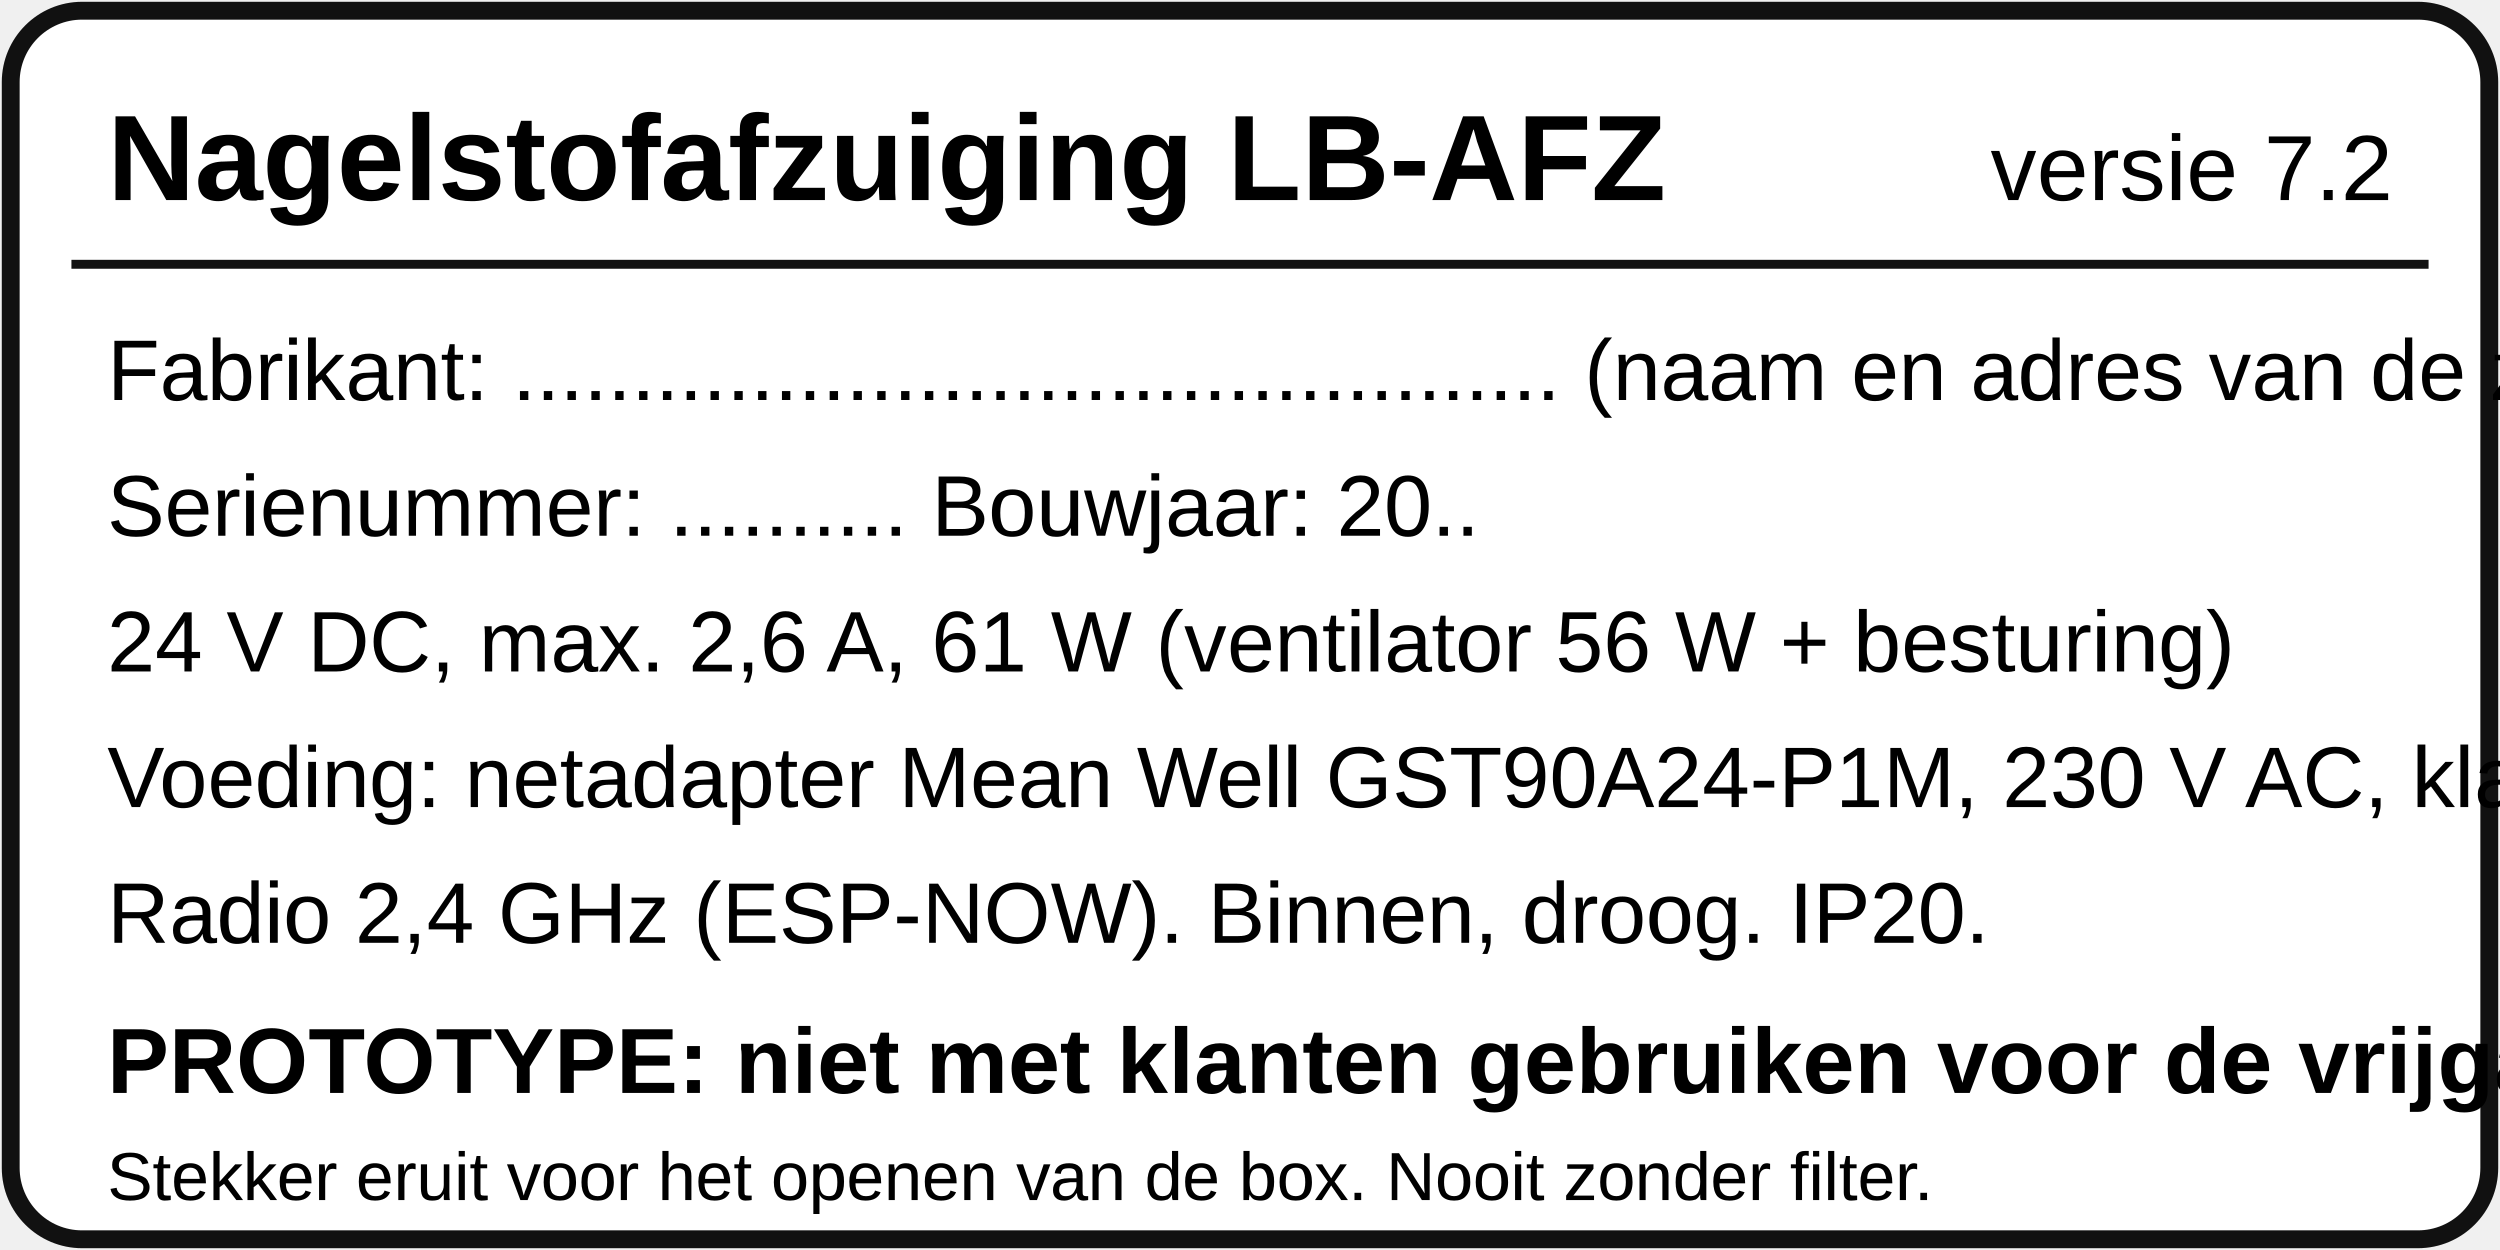
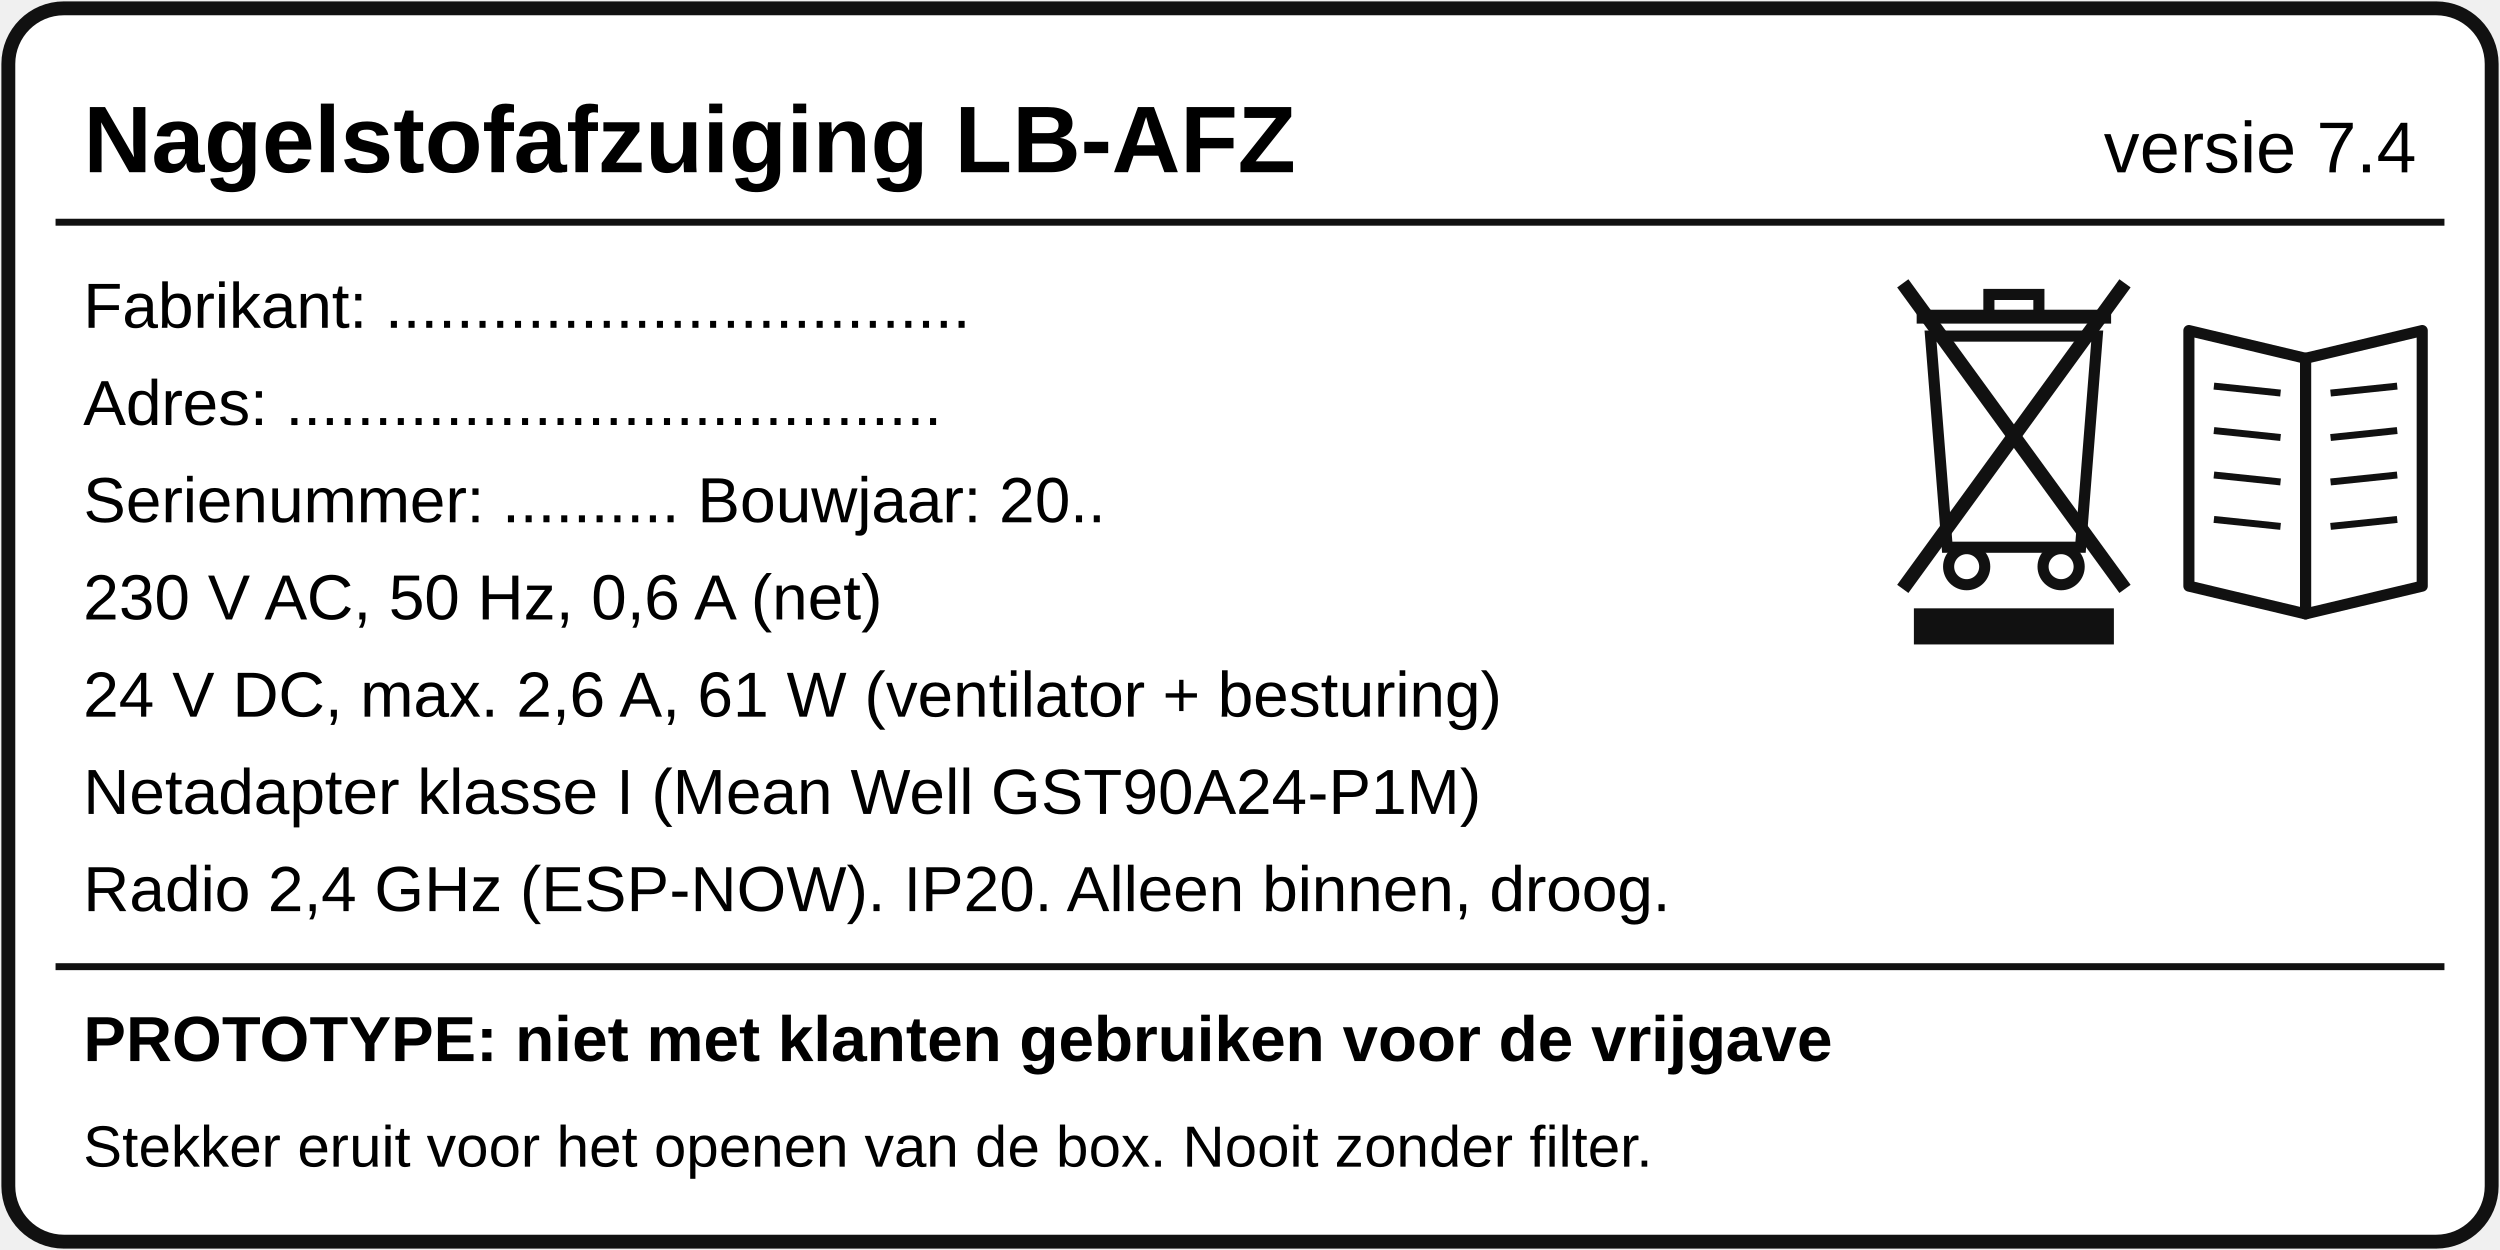
- <svg xmlns="http://www.w3.org/2000/svg" width="70mm" height="35mm" viewBox="0 0 70 35" font-family="Arial, Helvetica, sans-serif">
-   <rect x="0.3" y="0.3" width="69.4" height="34.4" rx="2" fill="#fff" stroke="#111" stroke-width="0.5" />
-   <text x="3" y="5.6" font-size="3.4" font-weight="bold">Nagelstofafzuiging LB-AFZ</text>
-   <text x="67" y="5.6" font-size="2.6" text-anchor="end">versie 7.2</text>
-   <line x1="2" y1="7.4" x2="68" y2="7.4" stroke="#111" stroke-width="0.25" />
-   <text x="3" y="11.2" font-size="2.4">Fabrikant: ............................................ (naam en adres van de zaak)</text>
-   <text x="3" y="15" font-size="2.4">Serienummer: ..........   Bouwjaar: 20..</text>
-   <text x="3" y="18.8" font-size="2.4">24 V DC, max. 2,6 A, 61 W (ventilator 56 W + besturing)</text>
-   <text x="3" y="22.6" font-size="2.4">Voeding: netadapter Mean Well GST90A24-P1M, 230 V AC, klasse I</text>
-   <text x="3" y="26.4" font-size="2.4">Radio 2,4 GHz (ESP-NOW). Binnen, droog. IP20.</text>
-   <text x="3" y="30.6" font-size="2.6" font-weight="bold">PROTOTYPE: niet met klanten gebruiken voor de vrijgave</text>
-   <text x="3" y="33.6" font-size="1.9">Stekker eruit voor het openen van de box. Nooit zonder filter.</text>
+ <svg xmlns="http://www.w3.org/2000/svg" width="90mm" height="45mm" viewBox="0 0 90 45" font-family="Arial, Helvetica, sans-serif">
+   <rect x="0.3" y="0.3" width="89.4" height="44.4" rx="2" fill="#fff" stroke="#111" stroke-width="0.5" />
+   <line x1="2" y1="8" x2="88" y2="8" stroke="#111" stroke-width="0.25" />
+   <line x1="2" y1="34.8" x2="88" y2="34.8" stroke="#111" stroke-width="0.25" />
+   <text x="3" y="6.2" font-size="3.4" font-weight="bold">Nagelstofafzuiging LB-AFZ</text>
+   <text x="87" y="6.2" font-size="2.6" text-anchor="end">versie 7.4</text>
+   <text x="3" y="11.8" font-size="2.3">Fabrikant: .................................</text>
+   <text x="3" y="15.3" font-size="2.3">Adres: .....................................</text>
+   <text x="3" y="18.8" font-size="2.3">Serienummer: ..........  Bouwjaar: 20..</text>
+   <text x="3" y="22.3" font-size="2.3">230 V AC, 50 Hz, 0,6 A (net)</text>
+   <text x="3" y="25.8" font-size="2.3">24 V DC, max. 2,6 A, 61 W (ventilator + besturing)</text>
+   <text x="3" y="29.3" font-size="2.3">Netadapter klasse I (Mean Well GST90A24-P1M)</text>
+   <text x="3" y="32.8" font-size="2.3">Radio 2,4 GHz (ESP-NOW). IP20. Alleen binnen, droog.</text>
+   <text x="3" y="38.2" font-size="2.3" font-weight="bold">PROTOTYPE: niet met klanten gebruiken voor de vrijgave</text>
+   <text x="3" y="42" font-size="2.1">Stekker eruit voor het openen van de box. Nooit zonder filter.</text>
+   <g data-vak="68 9.5 9 14">
+     <path d="M69.5,12.1 L75.5,12.1 L74.9,19.7 L70.1,19.7 Z" stroke="#111" stroke-width="0.4" fill="none" />
+     <line x1="69" y1="11.4" x2="76" y2="11.4" stroke="#111" stroke-width="0.5" />
+     <path d="M71.6,11.4 L71.6,10.6 L73.4,10.6 L73.4,11.4" stroke="#111" stroke-width="0.4" fill="none" />
+     <circle cx="70.8" cy="20.4" r="0.65" stroke="#111" stroke-width="0.4" fill="none" />
+     <circle cx="74.2" cy="20.4" r="0.65" stroke="#111" stroke-width="0.4" fill="none" />
+     <line x1="68.5" y1="10.2" x2="76.5" y2="21.2" stroke="#111" stroke-width="0.5" />
+     <line x1="76.5" y1="10.2" x2="68.5" y2="21.2" stroke="#111" stroke-width="0.5" />
+     <rect x="68.9" y="21.9" width="7.2" height="1.3" fill="#111" />
+   </g>
+   <g data-vak="78.5 9.5 9 14">
+     <path d="M83,12.9 L78.8,11.9 L78.8,21.1 L83,22.1 Z" stroke="#111" stroke-width="0.4" fill="none" stroke-linejoin="round" />
+     <path d="M83,12.9 L87.2,11.9 L87.2,21.1 L83,22.1 Z" stroke="#111" stroke-width="0.4" fill="none" stroke-linejoin="round" />
+     <line x1="79.7" y1="13.9" x2="82.1" y2="14.15" stroke="#111" stroke-width="0.25" />
+     <line x1="83.9" y1="14.15" x2="86.3" y2="13.9" stroke="#111" stroke-width="0.25" />
+     <line x1="79.7" y1="15.5" x2="82.1" y2="15.75" stroke="#111" stroke-width="0.25" />
+     <line x1="83.9" y1="15.75" x2="86.3" y2="15.5" stroke="#111" stroke-width="0.25" />
+     <line x1="79.7" y1="17.1" x2="82.1" y2="17.35" stroke="#111" stroke-width="0.25" />
+     <line x1="83.9" y1="17.35" x2="86.3" y2="17.1" stroke="#111" stroke-width="0.25" />
+     <line x1="79.7" y1="18.7" x2="82.1" y2="18.95" stroke="#111" stroke-width="0.25" />
+     <line x1="83.9" y1="18.95" x2="86.3" y2="18.7" stroke="#111" stroke-width="0.25" />
+   </g>
</svg>
